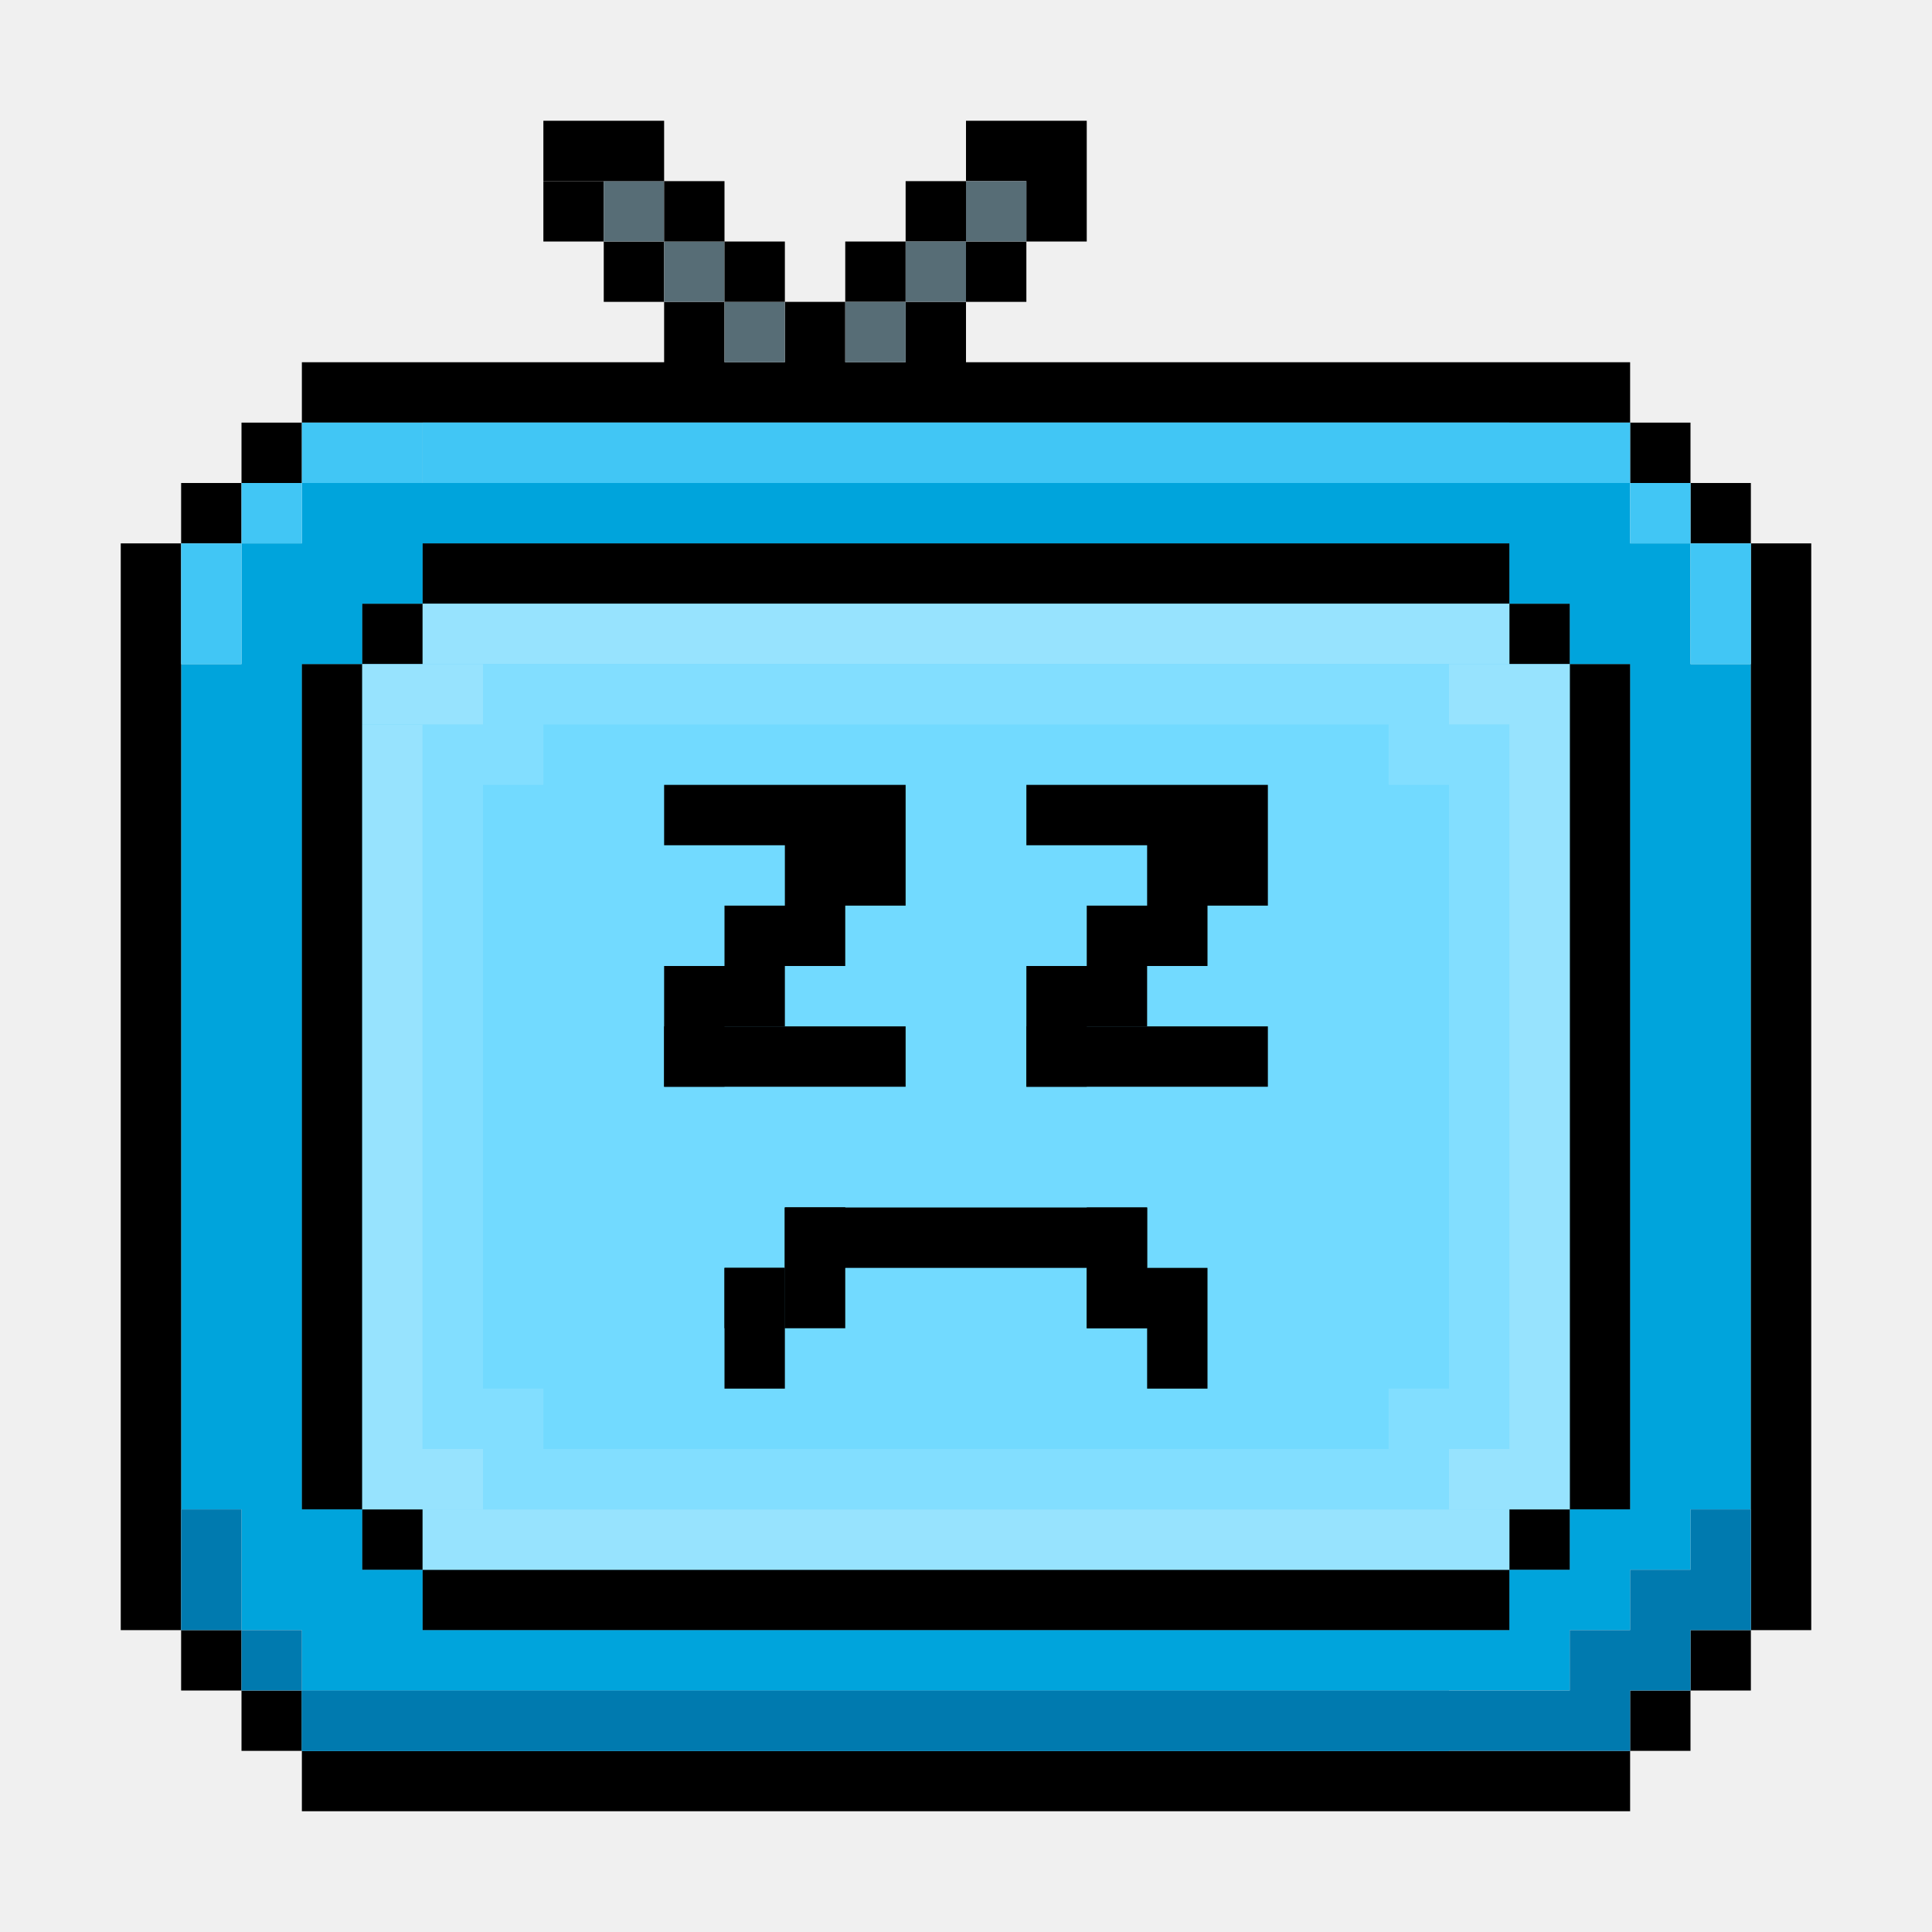
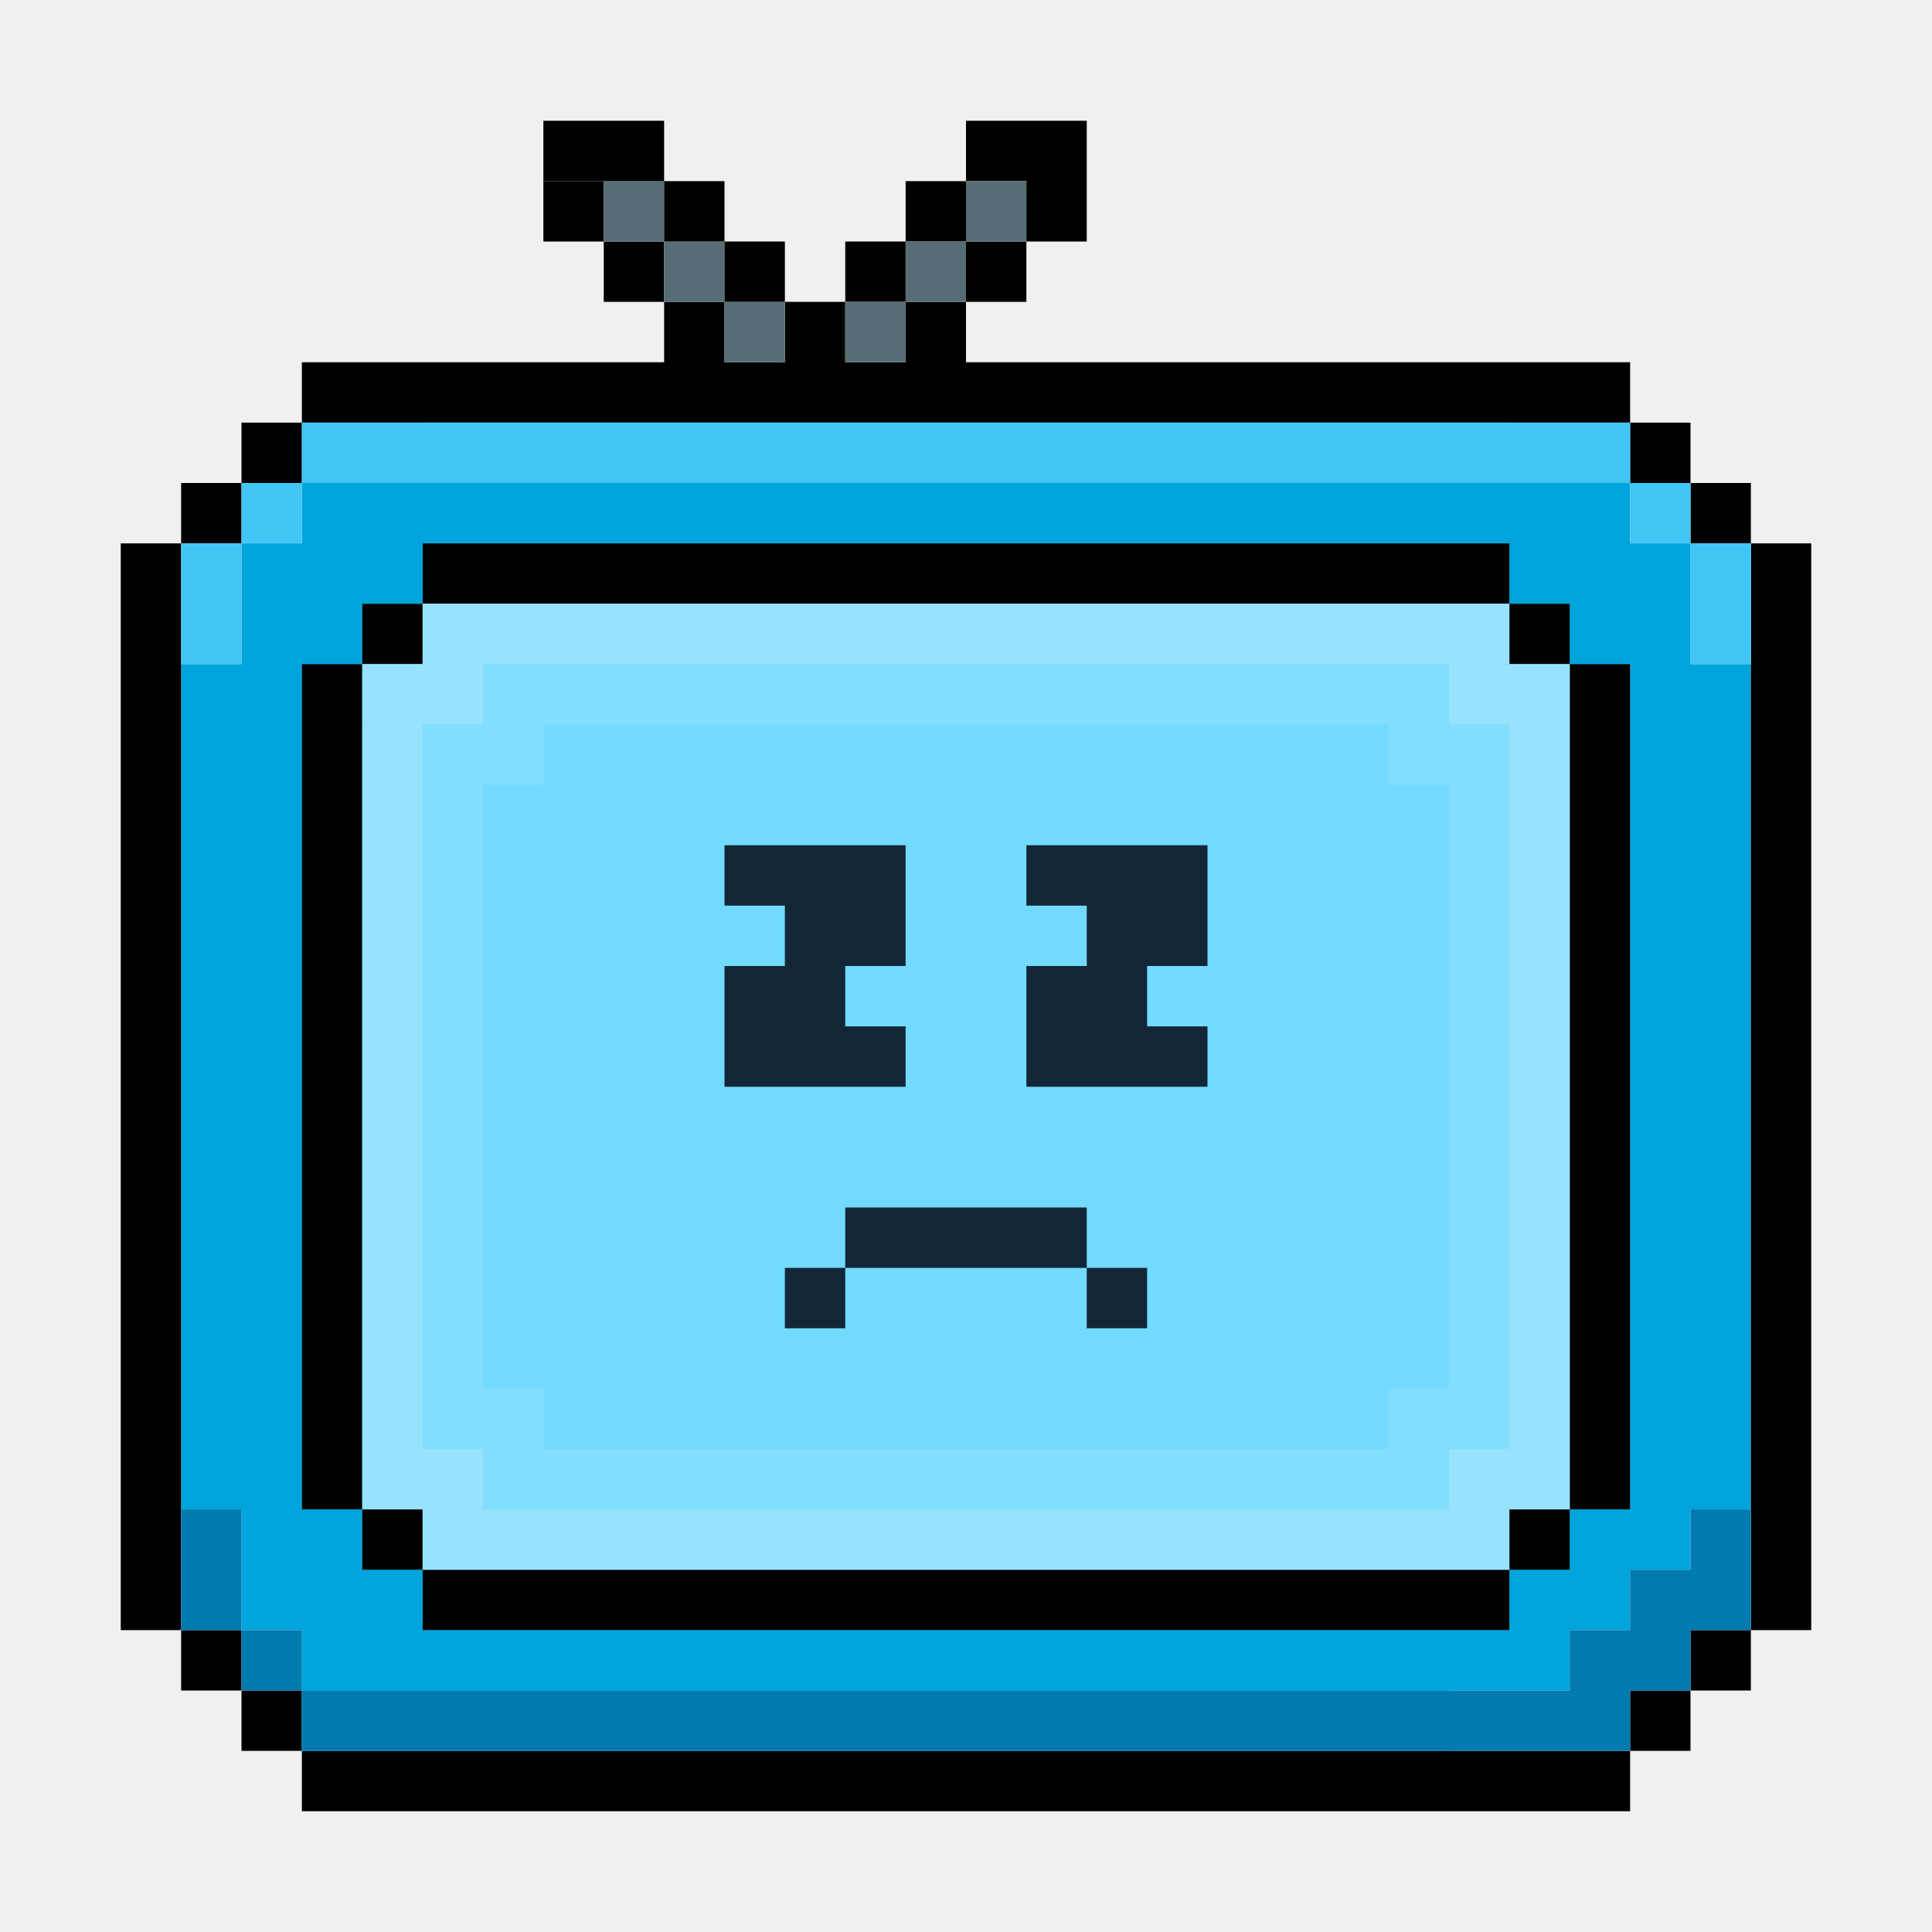
- <svg xmlns="http://www.w3.org/2000/svg" width="32" height="32" fill="none">
+ <svg xmlns="http://www.w3.org/2000/svg" width="32" height="32" viewBox="0 0 32 32" fill="none">
  <g clip-path="url(#a)">
    <path fill="#00a4dc" d="M4 11H3v14h1v2h1v1h21v-1h1v-1h1v-1h1V11h-1V9h-1V8H5v1H4z" />
    <path fill="#72daff" d="M6 10v1H5v14h1v1h1v1h18v-1h1v-1h1V11h-1v-1h-1V9H7v1z" />
-     <path fill="#000" d="M5 29h22v1H5zM27 28h1v1h-1zM28 27h1v1h-1zM29 25h1v2h-1zM29 9h1v16h-1zM28 8h1v1h-1zM27 7h1v1h-1zM25 6h2v1h-2zM7 6h18v1H7zM5 6h2v1H5zM4 7h1v1H4zM13 5h1v1h-1zM14 4h1v1h-1zM15 3h1v1h-1zM16 2h1v1h-1zM17 2h1v1h-1zM17 3h1v1h-1zM16 4h1v1h-1zM15 5h1v1h-1zM11 5h1v1h-1zM10 4h1v1h-1zM9 3h1v1H9z" />
-     <path fill="#576d76" d="M10 3h1v1h-1zM11 4h1v1h-1zM12 5h1v1h-1zM14 5h1v1h-1zM15 4h1v1h-1zM16 3h1v1h-1z" />
-     <path fill="#000" d="M9 2h1v1H9zM12 4h1v1h-1zM11 3h1v1h-1zM10 2h1v1h-1zM3 8h1v1H3zM2 9h1v16H2zM2 25h1v2H2zM3 27h1v1H3zM4 28h1v1H4z" />
-     <path fill="#007aaf" d="M3 25h1v2H3zM4 27h1v1H4zM28 25h1v2h-1zM27 26h1v2h-1zM26 27h1v1h-1zM26 28h1v1h-1zM24 28h2v1h-2z" />
+     <path fill="#000" d="M5 29h22v1H5zm22-1h1v1h-1zm1-1h1v1h-1zm1-2h1v2h-1zm0-16h1v16h-1zm-1-1h1v1h-1zm-1-1h1v1h-1zm-2-1h2v1h-2zM7 6h18v1H7zM5 6h2v1H5zM4 7h1v1H4zm9-2h1v1h-1zm1-1h1v1h-1zm1-1h1v1h-1zm1-1h1v1h-1zm1 0h1v1h-1zm0 1h1v1h-1zm-1 1h1v1h-1zm-1 1h1v1h-1zm-4 0h1v1h-1zm-1-1h1v1h-1zM9 3h1v1H9z" />
+     <path fill="#576d76" d="M10 3h1v1h-1zm1 1h1v1h-1zm1 1h1v1h-1zm2 0h1v1h-1zm1-1h1v1h-1zm1-1h1v1h-1z" />
+     <path fill="#000" d="M9 2h1v1H9zm3 2h1v1h-1zm-1-1h1v1h-1zm-1-1h1v1h-1zM3 8h1v1H3zM2 9h1v16H2zm0 16h1v2H2zm1 2h1v1H3zm1 1h1v1H4z" />
+     <path fill="#007aaf" d="M3 25h1v2H3zm1 2h1v1H4zm24-2h1v2h-1zm-1 1h1v2h-1zm-1 1h1v1h-1zm0 1h1v1h-1zm-2 0h2v1h-2z" />
    <path fill="#00a4dc" d="M5 28h19v1H5z" />
-     <path fill="#007aaf" d="M5 28h1v1H5zM6 28h1v1H6zM7 28h17v1H7z" />
-     <path fill="#41c6f5" d="M3 9h1v2H3zM4 8h1v1H4zM5 7h2v1H5z" />
+     <path fill="#007aaf" d="M5 28h1v1H5zm1 0h1v1H6zm1 0h17v1H7z" />
+     <path fill="#41c6f5" d="M3 9h1v2H3zm1-1h1v1H4zm1-1h2v1H5z" />
    <path fill="#00a4dc" d="M7 7h18v1H7z" />
-     <path fill="#41c6f5" d="M7 7h20v1H7zM27 8h1v1h-1zM28 9h1v2h-1z" />
-     <path fill="#000" d="M17 13h4v1h-4zM19 14h2v1h-2zM18 15h2v1h-2zM17 16h2v1h-2zM17 17h1v1h-1z" />
-     <path fill="#000" d="M17 17h4v1h-4zM11 13h4v1h-4zM13 14h2v1h-2zM12 15h2v1h-2zM11 16h2v1h-2zM11 17h1v1h-1z" />
-     <path fill="#000" d="M11 17h4v1h-4zM19 22h-1v-2h1z" />
-     <path fill="#000" d="M19 22h-1v-1h1zM20 22h-1v-1h1zM13 22h-1v-1h1zM13 23h-1v-1h1zM20 23h-1v-1h1z" />
-     <path fill="#000" d="M13 22h-1v-1h1zM14 21h-1v-1h1z" />
-     <path fill="#000" d="M14 21h-1v-1h1z" />
-     <path fill="#000" d="M14 22h-1v-2h1zM19 21h-5v-1h5zM5 11h1v14H5zM26 11h1v14h-1zM6 25h1v1H6zM25 25h1v1h-1zM6 10h1v1H6zM25 10h1v1h-1zM7 26h18v1H7zM7 9h18v1H7z" />
-     <path fill="#97e3fe" d="M7 25h18v1H7zM7 10h18v1H7zM6 12h1v12H6z" />
-     <path fill="#82deff" d="M7 12h1v12H7zM8 25h16v-1H8zM8 11h16v1H8zM23 24h1v-1h-1zM24 12h1v12h-1zM23 12h1v1h-1zM8 12h1v1H8zM8 23h1v1H8z" />
-     <path fill="#97e3fe" d="M25 12h1v12h-1zM6 11h2v1H6zM24 11h2v1h-2zM24 24h2v1h-2zM6 24h2v1H6z" />
+     <path fill="#41c6f5" d="M7 7h20v1H7zm20 1h1v1h-1zm1 1h1v2h-1z" />
+     <path fill="#000" d="M5 11h1v14H5zm21 0h1v14h-1zM6 25h1v1H6zm19 0h1v1h-1zM6 10h1v1H6zm19 0h1v1h-1zM7 26h18v1H7zM7 9h18v1H7z" />
+     <path fill="#97e3fe" d="M7 25h18v1H7zm0-15h18v1H7zm-1 2h1v12H6z" />
+     <path fill="#82deff" d="M7 12h1v12H7zm1 13h16v-1H8zm0-14h16v1H8zm15 13h1v-1h-1zm1-12h1v12h-1zm-1 0h1v1h-1zM8 12h1v1H8zm0 11h1v1H8z" />
+     <path fill="#97e3fe" d="M25 12h1v12h-1zM6 11h2v1H6zm18 0h2v1h-2zm0 13h2v1h-2zM6 24h2v1H6z" />
+     <path fill="#132638" d="M12 14h3v1h-3zm5 0h3v1h-3zm-4 1h2v1h-2zm5 0h2v1h-2zm-6 1h2v1h-2zm5 0h2v1h-2zm-5 1h3v1h-3zm5 0h3v1h-3zm2 4h-1v1h1zm-5 0h-1v1h1zm0-1h4v1h-4z" />
  </g>
  <defs>
    <clipPath id="a">
      <path fill="#fff" d="M2 2h28v28H2z" />
    </clipPath>
  </defs>
</svg>
